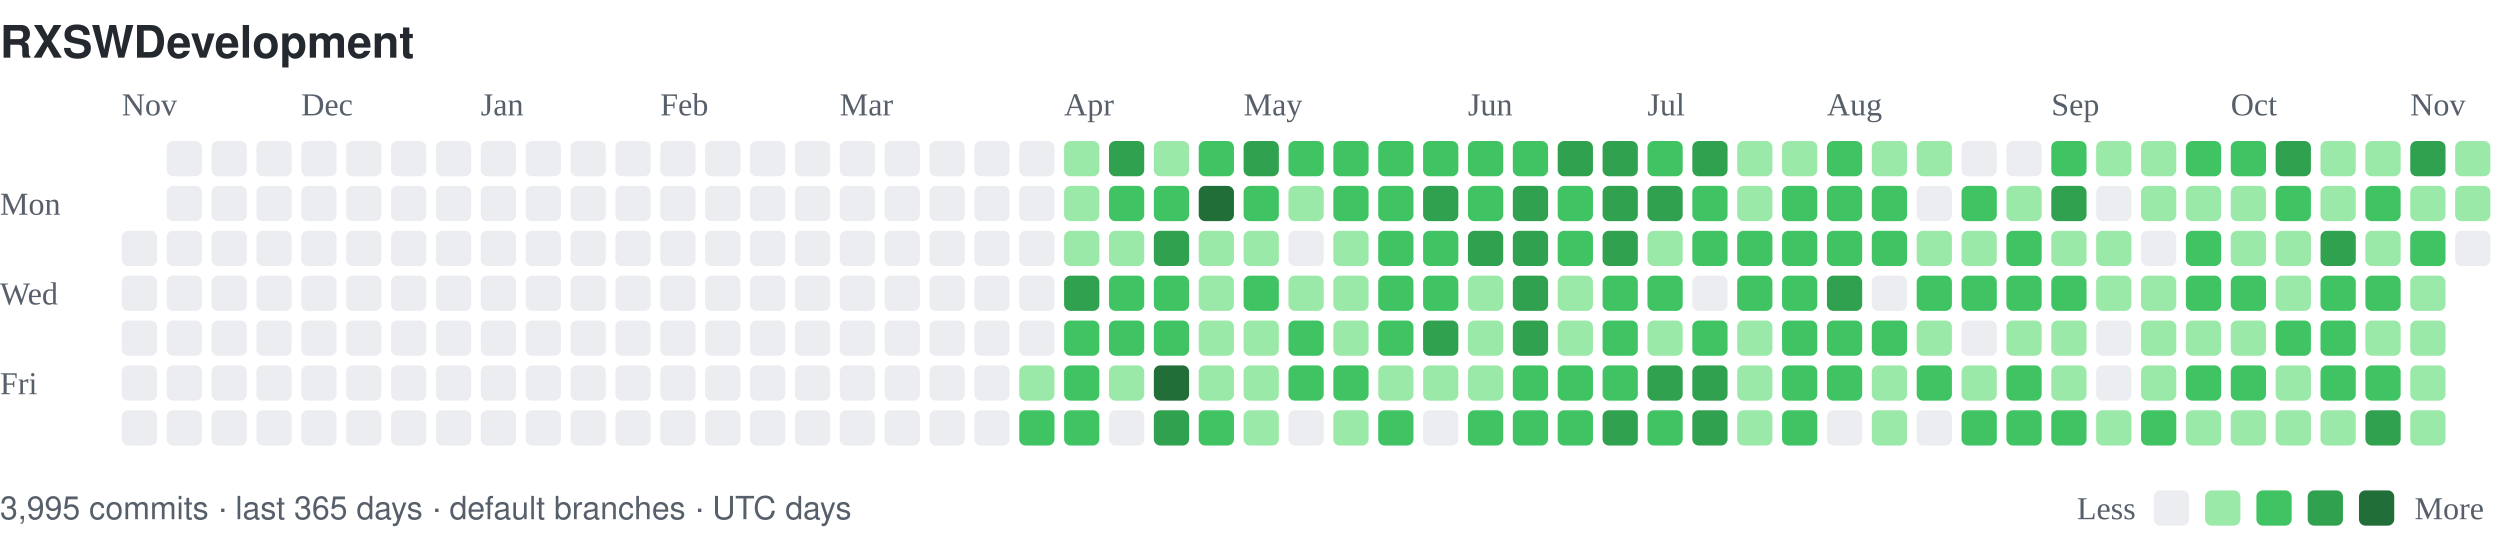
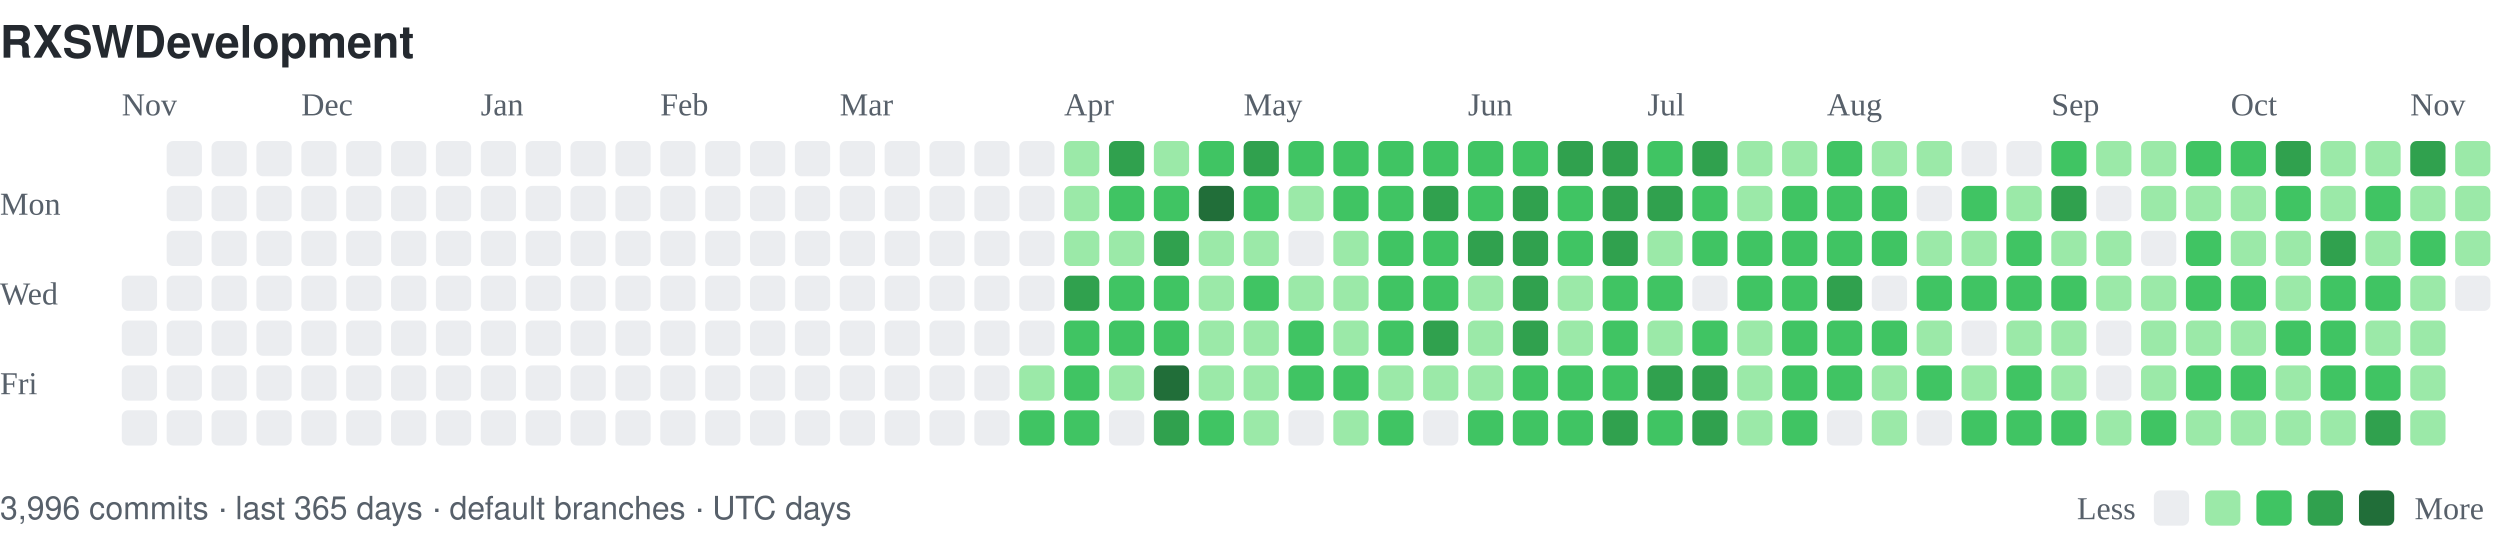
<svg xmlns="http://www.w3.org/2000/svg" width="780" height="170" viewBox="0 0 780 170" role="img">
  <text x="0" y="18" font-size="14" font-weight="600" fill="#24292f" font-family="ui-sans-serif,-apple-system,Segoe UI,Helvetica,Arial,sans-serif">RXSWDevelopment</text>
  <text x="0" y="67" font-size="10" fill="#57606a">Mon</text>
  <text x="0" y="95" font-size="10" fill="#57606a">Wed</text>
  <text x="0" y="123" font-size="10" fill="#57606a">Fri</text>
  <text x="38" y="36" font-size="10" fill="#57606a">Nov</text>
-   <rect x="38" y="72" width="11" height="11" rx="2" fill="#ebedf0" />
  <rect x="38" y="86" width="11" height="11" rx="2" fill="#ebedf0" />
  <rect x="38" y="100" width="11" height="11" rx="2" fill="#ebedf0" />
  <rect x="38" y="114" width="11" height="11" rx="2" fill="#ebedf0" />
  <rect x="38" y="128" width="11" height="11" rx="2" fill="#ebedf0" />
  <rect x="52" y="44" width="11" height="11" rx="2" fill="#ebedf0" />
  <rect x="52" y="58" width="11" height="11" rx="2" fill="#ebedf0" />
  <rect x="52" y="72" width="11" height="11" rx="2" fill="#ebedf0" />
  <rect x="52" y="86" width="11" height="11" rx="2" fill="#ebedf0" />
  <rect x="52" y="100" width="11" height="11" rx="2" fill="#ebedf0" />
  <rect x="52" y="114" width="11" height="11" rx="2" fill="#ebedf0" />
  <rect x="52" y="128" width="11" height="11" rx="2" fill="#ebedf0" />
  <rect x="66" y="44" width="11" height="11" rx="2" fill="#ebedf0" />
  <rect x="66" y="58" width="11" height="11" rx="2" fill="#ebedf0" />
  <rect x="66" y="72" width="11" height="11" rx="2" fill="#ebedf0" />
  <rect x="66" y="86" width="11" height="11" rx="2" fill="#ebedf0" />
  <rect x="66" y="100" width="11" height="11" rx="2" fill="#ebedf0" />
  <rect x="66" y="114" width="11" height="11" rx="2" fill="#ebedf0" />
  <rect x="66" y="128" width="11" height="11" rx="2" fill="#ebedf0" />
  <rect x="80" y="44" width="11" height="11" rx="2" fill="#ebedf0" />
  <rect x="80" y="58" width="11" height="11" rx="2" fill="#ebedf0" />
  <rect x="80" y="72" width="11" height="11" rx="2" fill="#ebedf0" />
  <rect x="80" y="86" width="11" height="11" rx="2" fill="#ebedf0" />
  <rect x="80" y="100" width="11" height="11" rx="2" fill="#ebedf0" />
  <rect x="80" y="114" width="11" height="11" rx="2" fill="#ebedf0" />
  <rect x="80" y="128" width="11" height="11" rx="2" fill="#ebedf0" />
  <text x="94" y="36" font-size="10" fill="#57606a">Dec</text>
  <rect x="94" y="44" width="11" height="11" rx="2" fill="#ebedf0" />
  <rect x="94" y="58" width="11" height="11" rx="2" fill="#ebedf0" />
  <rect x="94" y="72" width="11" height="11" rx="2" fill="#ebedf0" />
  <rect x="94" y="86" width="11" height="11" rx="2" fill="#ebedf0" />
  <rect x="94" y="100" width="11" height="11" rx="2" fill="#ebedf0" />
  <rect x="94" y="114" width="11" height="11" rx="2" fill="#ebedf0" />
  <rect x="94" y="128" width="11" height="11" rx="2" fill="#ebedf0" />
  <rect x="108" y="44" width="11" height="11" rx="2" fill="#ebedf0" />
  <rect x="108" y="58" width="11" height="11" rx="2" fill="#ebedf0" />
  <rect x="108" y="72" width="11" height="11" rx="2" fill="#ebedf0" />
  <rect x="108" y="86" width="11" height="11" rx="2" fill="#ebedf0" />
  <rect x="108" y="100" width="11" height="11" rx="2" fill="#ebedf0" />
  <rect x="108" y="114" width="11" height="11" rx="2" fill="#ebedf0" />
  <rect x="108" y="128" width="11" height="11" rx="2" fill="#ebedf0" />
  <rect x="122" y="44" width="11" height="11" rx="2" fill="#ebedf0" />
  <rect x="122" y="58" width="11" height="11" rx="2" fill="#ebedf0" />
  <rect x="122" y="72" width="11" height="11" rx="2" fill="#ebedf0" />
  <rect x="122" y="86" width="11" height="11" rx="2" fill="#ebedf0" />
  <rect x="122" y="100" width="11" height="11" rx="2" fill="#ebedf0" />
  <rect x="122" y="114" width="11" height="11" rx="2" fill="#ebedf0" />
  <rect x="122" y="128" width="11" height="11" rx="2" fill="#ebedf0" />
  <rect x="136" y="44" width="11" height="11" rx="2" fill="#ebedf0" />
  <rect x="136" y="58" width="11" height="11" rx="2" fill="#ebedf0" />
  <rect x="136" y="72" width="11" height="11" rx="2" fill="#ebedf0" />
  <rect x="136" y="86" width="11" height="11" rx="2" fill="#ebedf0" />
  <rect x="136" y="100" width="11" height="11" rx="2" fill="#ebedf0" />
  <rect x="136" y="114" width="11" height="11" rx="2" fill="#ebedf0" />
  <rect x="136" y="128" width="11" height="11" rx="2" fill="#ebedf0" />
  <text x="150" y="36" font-size="10" fill="#57606a">Jan</text>
  <rect x="150" y="44" width="11" height="11" rx="2" fill="#ebedf0" />
  <rect x="150" y="58" width="11" height="11" rx="2" fill="#ebedf0" />
  <rect x="150" y="72" width="11" height="11" rx="2" fill="#ebedf0" />
  <rect x="150" y="86" width="11" height="11" rx="2" fill="#ebedf0" />
  <rect x="150" y="100" width="11" height="11" rx="2" fill="#ebedf0" />
  <rect x="150" y="114" width="11" height="11" rx="2" fill="#ebedf0" />
  <rect x="150" y="128" width="11" height="11" rx="2" fill="#ebedf0" />
  <rect x="164" y="44" width="11" height="11" rx="2" fill="#ebedf0" />
  <rect x="164" y="58" width="11" height="11" rx="2" fill="#ebedf0" />
  <rect x="164" y="72" width="11" height="11" rx="2" fill="#ebedf0" />
  <rect x="164" y="86" width="11" height="11" rx="2" fill="#ebedf0" />
  <rect x="164" y="100" width="11" height="11" rx="2" fill="#ebedf0" />
  <rect x="164" y="114" width="11" height="11" rx="2" fill="#ebedf0" />
  <rect x="164" y="128" width="11" height="11" rx="2" fill="#ebedf0" />
  <rect x="178" y="44" width="11" height="11" rx="2" fill="#ebedf0" />
  <rect x="178" y="58" width="11" height="11" rx="2" fill="#ebedf0" />
  <rect x="178" y="72" width="11" height="11" rx="2" fill="#ebedf0" />
  <rect x="178" y="86" width="11" height="11" rx="2" fill="#ebedf0" />
  <rect x="178" y="100" width="11" height="11" rx="2" fill="#ebedf0" />
  <rect x="178" y="114" width="11" height="11" rx="2" fill="#ebedf0" />
  <rect x="178" y="128" width="11" height="11" rx="2" fill="#ebedf0" />
  <rect x="192" y="44" width="11" height="11" rx="2" fill="#ebedf0" />
  <rect x="192" y="58" width="11" height="11" rx="2" fill="#ebedf0" />
  <rect x="192" y="72" width="11" height="11" rx="2" fill="#ebedf0" />
  <rect x="192" y="86" width="11" height="11" rx="2" fill="#ebedf0" />
  <rect x="192" y="100" width="11" height="11" rx="2" fill="#ebedf0" />
  <rect x="192" y="114" width="11" height="11" rx="2" fill="#ebedf0" />
  <rect x="192" y="128" width="11" height="11" rx="2" fill="#ebedf0" />
  <text x="206" y="36" font-size="10" fill="#57606a">Feb</text>
  <rect x="206" y="44" width="11" height="11" rx="2" fill="#ebedf0" />
  <rect x="206" y="58" width="11" height="11" rx="2" fill="#ebedf0" />
  <rect x="206" y="72" width="11" height="11" rx="2" fill="#ebedf0" />
  <rect x="206" y="86" width="11" height="11" rx="2" fill="#ebedf0" />
  <rect x="206" y="100" width="11" height="11" rx="2" fill="#ebedf0" />
  <rect x="206" y="114" width="11" height="11" rx="2" fill="#ebedf0" />
  <rect x="206" y="128" width="11" height="11" rx="2" fill="#ebedf0" />
  <rect x="220" y="44" width="11" height="11" rx="2" fill="#ebedf0" />
  <rect x="220" y="58" width="11" height="11" rx="2" fill="#ebedf0" />
  <rect x="220" y="72" width="11" height="11" rx="2" fill="#ebedf0" />
  <rect x="220" y="86" width="11" height="11" rx="2" fill="#ebedf0" />
  <rect x="220" y="100" width="11" height="11" rx="2" fill="#ebedf0" />
  <rect x="220" y="114" width="11" height="11" rx="2" fill="#ebedf0" />
  <rect x="220" y="128" width="11" height="11" rx="2" fill="#ebedf0" />
  <rect x="234" y="44" width="11" height="11" rx="2" fill="#ebedf0" />
  <rect x="234" y="58" width="11" height="11" rx="2" fill="#ebedf0" />
  <rect x="234" y="72" width="11" height="11" rx="2" fill="#ebedf0" />
  <rect x="234" y="86" width="11" height="11" rx="2" fill="#ebedf0" />
  <rect x="234" y="100" width="11" height="11" rx="2" fill="#ebedf0" />
  <rect x="234" y="114" width="11" height="11" rx="2" fill="#ebedf0" />
  <rect x="234" y="128" width="11" height="11" rx="2" fill="#ebedf0" />
  <rect x="248" y="44" width="11" height="11" rx="2" fill="#ebedf0" />
  <rect x="248" y="58" width="11" height="11" rx="2" fill="#ebedf0" />
  <rect x="248" y="72" width="11" height="11" rx="2" fill="#ebedf0" />
  <rect x="248" y="86" width="11" height="11" rx="2" fill="#ebedf0" />
  <rect x="248" y="100" width="11" height="11" rx="2" fill="#ebedf0" />
  <rect x="248" y="114" width="11" height="11" rx="2" fill="#ebedf0" />
  <rect x="248" y="128" width="11" height="11" rx="2" fill="#ebedf0" />
  <text x="262" y="36" font-size="10" fill="#57606a">Mar</text>
  <rect x="262" y="44" width="11" height="11" rx="2" fill="#ebedf0" />
  <rect x="262" y="58" width="11" height="11" rx="2" fill="#ebedf0" />
  <rect x="262" y="72" width="11" height="11" rx="2" fill="#ebedf0" />
  <rect x="262" y="86" width="11" height="11" rx="2" fill="#ebedf0" />
  <rect x="262" y="100" width="11" height="11" rx="2" fill="#ebedf0" />
  <rect x="262" y="114" width="11" height="11" rx="2" fill="#ebedf0" />
  <rect x="262" y="128" width="11" height="11" rx="2" fill="#ebedf0" />
  <rect x="276" y="44" width="11" height="11" rx="2" fill="#ebedf0" />
  <rect x="276" y="58" width="11" height="11" rx="2" fill="#ebedf0" />
  <rect x="276" y="72" width="11" height="11" rx="2" fill="#ebedf0" />
  <rect x="276" y="86" width="11" height="11" rx="2" fill="#ebedf0" />
  <rect x="276" y="100" width="11" height="11" rx="2" fill="#ebedf0" />
  <rect x="276" y="114" width="11" height="11" rx="2" fill="#ebedf0" />
  <rect x="276" y="128" width="11" height="11" rx="2" fill="#ebedf0" />
  <rect x="290" y="44" width="11" height="11" rx="2" fill="#ebedf0" />
  <rect x="290" y="58" width="11" height="11" rx="2" fill="#ebedf0" />
  <rect x="290" y="72" width="11" height="11" rx="2" fill="#ebedf0" />
  <rect x="290" y="86" width="11" height="11" rx="2" fill="#ebedf0" />
  <rect x="290" y="100" width="11" height="11" rx="2" fill="#ebedf0" />
  <rect x="290" y="114" width="11" height="11" rx="2" fill="#ebedf0" />
  <rect x="290" y="128" width="11" height="11" rx="2" fill="#ebedf0" />
  <rect x="304" y="44" width="11" height="11" rx="2" fill="#ebedf0" />
  <rect x="304" y="58" width="11" height="11" rx="2" fill="#ebedf0" />
  <rect x="304" y="72" width="11" height="11" rx="2" fill="#ebedf0" />
  <rect x="304" y="86" width="11" height="11" rx="2" fill="#ebedf0" />
  <rect x="304" y="100" width="11" height="11" rx="2" fill="#ebedf0" />
  <rect x="304" y="114" width="11" height="11" rx="2" fill="#ebedf0" />
  <rect x="304" y="128" width="11" height="11" rx="2" fill="#ebedf0" />
  <rect x="318" y="44" width="11" height="11" rx="2" fill="#ebedf0" />
  <rect x="318" y="58" width="11" height="11" rx="2" fill="#ebedf0" />
  <rect x="318" y="72" width="11" height="11" rx="2" fill="#ebedf0" />
  <rect x="318" y="86" width="11" height="11" rx="2" fill="#ebedf0" />
  <rect x="318" y="100" width="11" height="11" rx="2" fill="#ebedf0" />
  <rect x="318" y="114" width="11" height="11" rx="2" fill="#9be9a8" />
  <rect x="318" y="128" width="11" height="11" rx="2" fill="#40c463" />
  <text x="332" y="36" font-size="10" fill="#57606a">Apr</text>
  <rect x="332" y="44" width="11" height="11" rx="2" fill="#9be9a8" />
  <rect x="332" y="58" width="11" height="11" rx="2" fill="#9be9a8" />
  <rect x="332" y="72" width="11" height="11" rx="2" fill="#9be9a8" />
  <rect x="332" y="86" width="11" height="11" rx="2" fill="#30a14e" />
  <rect x="332" y="100" width="11" height="11" rx="2" fill="#40c463" />
  <rect x="332" y="114" width="11" height="11" rx="2" fill="#40c463" />
  <rect x="332" y="128" width="11" height="11" rx="2" fill="#40c463" />
  <rect x="346" y="44" width="11" height="11" rx="2" fill="#30a14e" />
  <rect x="346" y="58" width="11" height="11" rx="2" fill="#40c463" />
  <rect x="346" y="72" width="11" height="11" rx="2" fill="#9be9a8" />
  <rect x="346" y="86" width="11" height="11" rx="2" fill="#40c463" />
  <rect x="346" y="100" width="11" height="11" rx="2" fill="#40c463" />
  <rect x="346" y="114" width="11" height="11" rx="2" fill="#9be9a8" />
  <rect x="346" y="128" width="11" height="11" rx="2" fill="#ebedf0" />
  <rect x="360" y="44" width="11" height="11" rx="2" fill="#9be9a8" />
  <rect x="360" y="58" width="11" height="11" rx="2" fill="#40c463" />
  <rect x="360" y="72" width="11" height="11" rx="2" fill="#30a14e" />
  <rect x="360" y="86" width="11" height="11" rx="2" fill="#40c463" />
  <rect x="360" y="100" width="11" height="11" rx="2" fill="#40c463" />
  <rect x="360" y="114" width="11" height="11" rx="2" fill="#216e39" />
  <rect x="360" y="128" width="11" height="11" rx="2" fill="#30a14e" />
  <rect x="374" y="44" width="11" height="11" rx="2" fill="#40c463" />
  <rect x="374" y="58" width="11" height="11" rx="2" fill="#216e39" />
  <rect x="374" y="72" width="11" height="11" rx="2" fill="#9be9a8" />
  <rect x="374" y="86" width="11" height="11" rx="2" fill="#9be9a8" />
  <rect x="374" y="100" width="11" height="11" rx="2" fill="#9be9a8" />
  <rect x="374" y="114" width="11" height="11" rx="2" fill="#9be9a8" />
  <rect x="374" y="128" width="11" height="11" rx="2" fill="#40c463" />
  <text x="388" y="36" font-size="10" fill="#57606a">May</text>
  <rect x="388" y="44" width="11" height="11" rx="2" fill="#30a14e" />
  <rect x="388" y="58" width="11" height="11" rx="2" fill="#40c463" />
  <rect x="388" y="72" width="11" height="11" rx="2" fill="#9be9a8" />
  <rect x="388" y="86" width="11" height="11" rx="2" fill="#40c463" />
  <rect x="388" y="100" width="11" height="11" rx="2" fill="#9be9a8" />
  <rect x="388" y="114" width="11" height="11" rx="2" fill="#9be9a8" />
  <rect x="388" y="128" width="11" height="11" rx="2" fill="#9be9a8" />
  <rect x="402" y="44" width="11" height="11" rx="2" fill="#40c463" />
  <rect x="402" y="58" width="11" height="11" rx="2" fill="#9be9a8" />
  <rect x="402" y="72" width="11" height="11" rx="2" fill="#ebedf0" />
  <rect x="402" y="86" width="11" height="11" rx="2" fill="#9be9a8" />
  <rect x="402" y="100" width="11" height="11" rx="2" fill="#40c463" />
  <rect x="402" y="114" width="11" height="11" rx="2" fill="#40c463" />
  <rect x="402" y="128" width="11" height="11" rx="2" fill="#ebedf0" />
  <rect x="416" y="44" width="11" height="11" rx="2" fill="#40c463" />
  <rect x="416" y="58" width="11" height="11" rx="2" fill="#40c463" />
  <rect x="416" y="72" width="11" height="11" rx="2" fill="#9be9a8" />
  <rect x="416" y="86" width="11" height="11" rx="2" fill="#9be9a8" />
  <rect x="416" y="100" width="11" height="11" rx="2" fill="#9be9a8" />
  <rect x="416" y="114" width="11" height="11" rx="2" fill="#40c463" />
  <rect x="416" y="128" width="11" height="11" rx="2" fill="#9be9a8" />
  <rect x="430" y="44" width="11" height="11" rx="2" fill="#40c463" />
  <rect x="430" y="58" width="11" height="11" rx="2" fill="#40c463" />
  <rect x="430" y="72" width="11" height="11" rx="2" fill="#40c463" />
  <rect x="430" y="86" width="11" height="11" rx="2" fill="#40c463" />
  <rect x="430" y="100" width="11" height="11" rx="2" fill="#40c463" />
  <rect x="430" y="114" width="11" height="11" rx="2" fill="#9be9a8" />
  <rect x="430" y="128" width="11" height="11" rx="2" fill="#40c463" />
  <rect x="444" y="44" width="11" height="11" rx="2" fill="#40c463" />
  <rect x="444" y="58" width="11" height="11" rx="2" fill="#30a14e" />
  <rect x="444" y="72" width="11" height="11" rx="2" fill="#40c463" />
  <rect x="444" y="86" width="11" height="11" rx="2" fill="#40c463" />
  <rect x="444" y="100" width="11" height="11" rx="2" fill="#30a14e" />
  <rect x="444" y="114" width="11" height="11" rx="2" fill="#9be9a8" />
  <rect x="444" y="128" width="11" height="11" rx="2" fill="#ebedf0" />
  <text x="458" y="36" font-size="10" fill="#57606a">Jun</text>
  <rect x="458" y="44" width="11" height="11" rx="2" fill="#40c463" />
  <rect x="458" y="58" width="11" height="11" rx="2" fill="#40c463" />
  <rect x="458" y="72" width="11" height="11" rx="2" fill="#30a14e" />
  <rect x="458" y="86" width="11" height="11" rx="2" fill="#9be9a8" />
  <rect x="458" y="100" width="11" height="11" rx="2" fill="#9be9a8" />
  <rect x="458" y="114" width="11" height="11" rx="2" fill="#9be9a8" />
  <rect x="458" y="128" width="11" height="11" rx="2" fill="#40c463" />
  <rect x="472" y="44" width="11" height="11" rx="2" fill="#40c463" />
  <rect x="472" y="58" width="11" height="11" rx="2" fill="#30a14e" />
  <rect x="472" y="72" width="11" height="11" rx="2" fill="#30a14e" />
  <rect x="472" y="86" width="11" height="11" rx="2" fill="#30a14e" />
  <rect x="472" y="100" width="11" height="11" rx="2" fill="#30a14e" />
  <rect x="472" y="114" width="11" height="11" rx="2" fill="#40c463" />
  <rect x="472" y="128" width="11" height="11" rx="2" fill="#40c463" />
  <rect x="486" y="44" width="11" height="11" rx="2" fill="#30a14e" />
  <rect x="486" y="58" width="11" height="11" rx="2" fill="#40c463" />
  <rect x="486" y="72" width="11" height="11" rx="2" fill="#40c463" />
  <rect x="486" y="86" width="11" height="11" rx="2" fill="#9be9a8" />
  <rect x="486" y="100" width="11" height="11" rx="2" fill="#9be9a8" />
  <rect x="486" y="114" width="11" height="11" rx="2" fill="#40c463" />
  <rect x="486" y="128" width="11" height="11" rx="2" fill="#40c463" />
  <rect x="500" y="44" width="11" height="11" rx="2" fill="#30a14e" />
  <rect x="500" y="58" width="11" height="11" rx="2" fill="#30a14e" />
  <rect x="500" y="72" width="11" height="11" rx="2" fill="#30a14e" />
  <rect x="500" y="86" width="11" height="11" rx="2" fill="#40c463" />
  <rect x="500" y="100" width="11" height="11" rx="2" fill="#40c463" />
  <rect x="500" y="114" width="11" height="11" rx="2" fill="#40c463" />
  <rect x="500" y="128" width="11" height="11" rx="2" fill="#30a14e" />
  <text x="514" y="36" font-size="10" fill="#57606a">Jul</text>
  <rect x="514" y="44" width="11" height="11" rx="2" fill="#40c463" />
  <rect x="514" y="58" width="11" height="11" rx="2" fill="#30a14e" />
  <rect x="514" y="72" width="11" height="11" rx="2" fill="#9be9a8" />
  <rect x="514" y="86" width="11" height="11" rx="2" fill="#40c463" />
  <rect x="514" y="100" width="11" height="11" rx="2" fill="#9be9a8" />
  <rect x="514" y="114" width="11" height="11" rx="2" fill="#30a14e" />
  <rect x="514" y="128" width="11" height="11" rx="2" fill="#40c463" />
  <rect x="528" y="44" width="11" height="11" rx="2" fill="#30a14e" />
  <rect x="528" y="58" width="11" height="11" rx="2" fill="#40c463" />
  <rect x="528" y="72" width="11" height="11" rx="2" fill="#40c463" />
  <rect x="528" y="86" width="11" height="11" rx="2" fill="#ebedf0" />
  <rect x="528" y="100" width="11" height="11" rx="2" fill="#40c463" />
  <rect x="528" y="114" width="11" height="11" rx="2" fill="#30a14e" />
  <rect x="528" y="128" width="11" height="11" rx="2" fill="#30a14e" />
  <rect x="542" y="44" width="11" height="11" rx="2" fill="#9be9a8" />
  <rect x="542" y="58" width="11" height="11" rx="2" fill="#9be9a8" />
  <rect x="542" y="72" width="11" height="11" rx="2" fill="#40c463" />
  <rect x="542" y="86" width="11" height="11" rx="2" fill="#40c463" />
  <rect x="542" y="100" width="11" height="11" rx="2" fill="#9be9a8" />
  <rect x="542" y="114" width="11" height="11" rx="2" fill="#9be9a8" />
  <rect x="542" y="128" width="11" height="11" rx="2" fill="#9be9a8" />
  <rect x="556" y="44" width="11" height="11" rx="2" fill="#9be9a8" />
  <rect x="556" y="58" width="11" height="11" rx="2" fill="#40c463" />
  <rect x="556" y="72" width="11" height="11" rx="2" fill="#40c463" />
  <rect x="556" y="86" width="11" height="11" rx="2" fill="#40c463" />
  <rect x="556" y="100" width="11" height="11" rx="2" fill="#40c463" />
  <rect x="556" y="114" width="11" height="11" rx="2" fill="#40c463" />
  <rect x="556" y="128" width="11" height="11" rx="2" fill="#40c463" />
  <text x="570" y="36" font-size="10" fill="#57606a">Aug</text>
  <rect x="570" y="44" width="11" height="11" rx="2" fill="#40c463" />
  <rect x="570" y="58" width="11" height="11" rx="2" fill="#40c463" />
  <rect x="570" y="72" width="11" height="11" rx="2" fill="#40c463" />
  <rect x="570" y="86" width="11" height="11" rx="2" fill="#30a14e" />
  <rect x="570" y="100" width="11" height="11" rx="2" fill="#40c463" />
  <rect x="570" y="114" width="11" height="11" rx="2" fill="#40c463" />
  <rect x="570" y="128" width="11" height="11" rx="2" fill="#ebedf0" />
  <rect x="584" y="44" width="11" height="11" rx="2" fill="#9be9a8" />
  <rect x="584" y="58" width="11" height="11" rx="2" fill="#40c463" />
  <rect x="584" y="72" width="11" height="11" rx="2" fill="#40c463" />
  <rect x="584" y="86" width="11" height="11" rx="2" fill="#ebedf0" />
  <rect x="584" y="100" width="11" height="11" rx="2" fill="#40c463" />
  <rect x="584" y="114" width="11" height="11" rx="2" fill="#9be9a8" />
  <rect x="584" y="128" width="11" height="11" rx="2" fill="#9be9a8" />
  <rect x="598" y="44" width="11" height="11" rx="2" fill="#9be9a8" />
  <rect x="598" y="58" width="11" height="11" rx="2" fill="#ebedf0" />
  <rect x="598" y="72" width="11" height="11" rx="2" fill="#9be9a8" />
  <rect x="598" y="86" width="11" height="11" rx="2" fill="#40c463" />
  <rect x="598" y="100" width="11" height="11" rx="2" fill="#9be9a8" />
  <rect x="598" y="114" width="11" height="11" rx="2" fill="#40c463" />
  <rect x="598" y="128" width="11" height="11" rx="2" fill="#ebedf0" />
  <rect x="612" y="44" width="11" height="11" rx="2" fill="#ebedf0" />
  <rect x="612" y="58" width="11" height="11" rx="2" fill="#40c463" />
  <rect x="612" y="72" width="11" height="11" rx="2" fill="#9be9a8" />
  <rect x="612" y="86" width="11" height="11" rx="2" fill="#40c463" />
  <rect x="612" y="100" width="11" height="11" rx="2" fill="#ebedf0" />
  <rect x="612" y="114" width="11" height="11" rx="2" fill="#9be9a8" />
  <rect x="612" y="128" width="11" height="11" rx="2" fill="#40c463" />
  <rect x="626" y="44" width="11" height="11" rx="2" fill="#ebedf0" />
  <rect x="626" y="58" width="11" height="11" rx="2" fill="#9be9a8" />
  <rect x="626" y="72" width="11" height="11" rx="2" fill="#40c463" />
  <rect x="626" y="86" width="11" height="11" rx="2" fill="#40c463" />
  <rect x="626" y="100" width="11" height="11" rx="2" fill="#9be9a8" />
  <rect x="626" y="114" width="11" height="11" rx="2" fill="#40c463" />
  <rect x="626" y="128" width="11" height="11" rx="2" fill="#40c463" />
  <text x="640" y="36" font-size="10" fill="#57606a">Sep</text>
  <rect x="640" y="44" width="11" height="11" rx="2" fill="#40c463" />
  <rect x="640" y="58" width="11" height="11" rx="2" fill="#30a14e" />
  <rect x="640" y="72" width="11" height="11" rx="2" fill="#9be9a8" />
  <rect x="640" y="86" width="11" height="11" rx="2" fill="#40c463" />
  <rect x="640" y="100" width="11" height="11" rx="2" fill="#9be9a8" />
  <rect x="640" y="114" width="11" height="11" rx="2" fill="#9be9a8" />
  <rect x="640" y="128" width="11" height="11" rx="2" fill="#40c463" />
  <rect x="654" y="44" width="11" height="11" rx="2" fill="#9be9a8" />
  <rect x="654" y="58" width="11" height="11" rx="2" fill="#ebedf0" />
  <rect x="654" y="72" width="11" height="11" rx="2" fill="#9be9a8" />
  <rect x="654" y="86" width="11" height="11" rx="2" fill="#9be9a8" />
  <rect x="654" y="100" width="11" height="11" rx="2" fill="#ebedf0" />
  <rect x="654" y="114" width="11" height="11" rx="2" fill="#ebedf0" />
  <rect x="654" y="128" width="11" height="11" rx="2" fill="#9be9a8" />
  <rect x="668" y="44" width="11" height="11" rx="2" fill="#9be9a8" />
  <rect x="668" y="58" width="11" height="11" rx="2" fill="#9be9a8" />
  <rect x="668" y="72" width="11" height="11" rx="2" fill="#ebedf0" />
  <rect x="668" y="86" width="11" height="11" rx="2" fill="#9be9a8" />
  <rect x="668" y="100" width="11" height="11" rx="2" fill="#9be9a8" />
  <rect x="668" y="114" width="11" height="11" rx="2" fill="#9be9a8" />
  <rect x="668" y="128" width="11" height="11" rx="2" fill="#40c463" />
  <rect x="682" y="44" width="11" height="11" rx="2" fill="#40c463" />
  <rect x="682" y="58" width="11" height="11" rx="2" fill="#9be9a8" />
  <rect x="682" y="72" width="11" height="11" rx="2" fill="#40c463" />
  <rect x="682" y="86" width="11" height="11" rx="2" fill="#40c463" />
  <rect x="682" y="100" width="11" height="11" rx="2" fill="#9be9a8" />
  <rect x="682" y="114" width="11" height="11" rx="2" fill="#40c463" />
  <rect x="682" y="128" width="11" height="11" rx="2" fill="#9be9a8" />
  <text x="696" y="36" font-size="10" fill="#57606a">Oct</text>
  <rect x="696" y="44" width="11" height="11" rx="2" fill="#40c463" />
  <rect x="696" y="58" width="11" height="11" rx="2" fill="#9be9a8" />
  <rect x="696" y="72" width="11" height="11" rx="2" fill="#9be9a8" />
  <rect x="696" y="86" width="11" height="11" rx="2" fill="#40c463" />
  <rect x="696" y="100" width="11" height="11" rx="2" fill="#9be9a8" />
  <rect x="696" y="114" width="11" height="11" rx="2" fill="#40c463" />
  <rect x="696" y="128" width="11" height="11" rx="2" fill="#9be9a8" />
  <rect x="710" y="44" width="11" height="11" rx="2" fill="#30a14e" />
  <rect x="710" y="58" width="11" height="11" rx="2" fill="#40c463" />
  <rect x="710" y="72" width="11" height="11" rx="2" fill="#9be9a8" />
  <rect x="710" y="86" width="11" height="11" rx="2" fill="#9be9a8" />
  <rect x="710" y="100" width="11" height="11" rx="2" fill="#40c463" />
  <rect x="710" y="114" width="11" height="11" rx="2" fill="#9be9a8" />
  <rect x="710" y="128" width="11" height="11" rx="2" fill="#9be9a8" />
  <rect x="724" y="44" width="11" height="11" rx="2" fill="#9be9a8" />
  <rect x="724" y="58" width="11" height="11" rx="2" fill="#9be9a8" />
  <rect x="724" y="72" width="11" height="11" rx="2" fill="#30a14e" />
  <rect x="724" y="86" width="11" height="11" rx="2" fill="#40c463" />
  <rect x="724" y="100" width="11" height="11" rx="2" fill="#40c463" />
  <rect x="724" y="114" width="11" height="11" rx="2" fill="#40c463" />
  <rect x="724" y="128" width="11" height="11" rx="2" fill="#9be9a8" />
  <rect x="738" y="44" width="11" height="11" rx="2" fill="#9be9a8" />
  <rect x="738" y="58" width="11" height="11" rx="2" fill="#40c463" />
  <rect x="738" y="72" width="11" height="11" rx="2" fill="#9be9a8" />
  <rect x="738" y="86" width="11" height="11" rx="2" fill="#40c463" />
  <rect x="738" y="100" width="11" height="11" rx="2" fill="#9be9a8" />
  <rect x="738" y="114" width="11" height="11" rx="2" fill="#40c463" />
  <rect x="738" y="128" width="11" height="11" rx="2" fill="#30a14e" />
  <text x="752" y="36" font-size="10" fill="#57606a">Nov</text>
  <rect x="752" y="44" width="11" height="11" rx="2" fill="#30a14e" />
  <rect x="752" y="58" width="11" height="11" rx="2" fill="#9be9a8" />
  <rect x="752" y="72" width="11" height="11" rx="2" fill="#40c463" />
  <rect x="752" y="86" width="11" height="11" rx="2" fill="#9be9a8" />
  <rect x="752" y="100" width="11" height="11" rx="2" fill="#9be9a8" />
  <rect x="752" y="114" width="11" height="11" rx="2" fill="#9be9a8" />
  <rect x="752" y="128" width="11" height="11" rx="2" fill="#9be9a8" />
  <rect x="766" y="44" width="11" height="11" rx="2" fill="#9be9a8" />
  <rect x="766" y="58" width="11" height="11" rx="2" fill="#9be9a8" />
-   <rect x="766" y="72" width="11" height="11" rx="2" fill="#ebedf0" />
+   <rect x="766" y="72" width="11" height="11" rx="2" fill="#9be9a8" />
+   <rect x="766" y="86" width="11" height="11" rx="2" fill="#ebedf0" />
  <text x="648" y="162" font-size="10" fill="#57606a">Less</text>
  <rect x="672" y="153" width="11" height="11" rx="2" fill="#ebedf0" />
  <rect x="688" y="153" width="11" height="11" rx="2" fill="#9be9a8" />
  <rect x="704" y="153" width="11" height="11" rx="2" fill="#40c463" />
  <rect x="720" y="153" width="11" height="11" rx="2" fill="#30a14e" />
  <rect x="736" y="153" width="11" height="11" rx="2" fill="#216e39" />
  <text x="775" y="162" font-size="10" fill="#57606a" text-anchor="end">More</text>
-   <text x="0" y="162" font-size="10" fill="#57606a" font-family="ui-sans-serif,-apple-system,Segoe UI,Helvetica,Arial,sans-serif">3,995 commits · last 365 days · default branches · UTC days</text>
+   <text x="0" y="162" font-size="10" fill="#57606a" font-family="ui-sans-serif,-apple-system,Segoe UI,Helvetica,Arial,sans-serif">3,996 commits · last 365 days · default branches · UTC days</text>
</svg>
